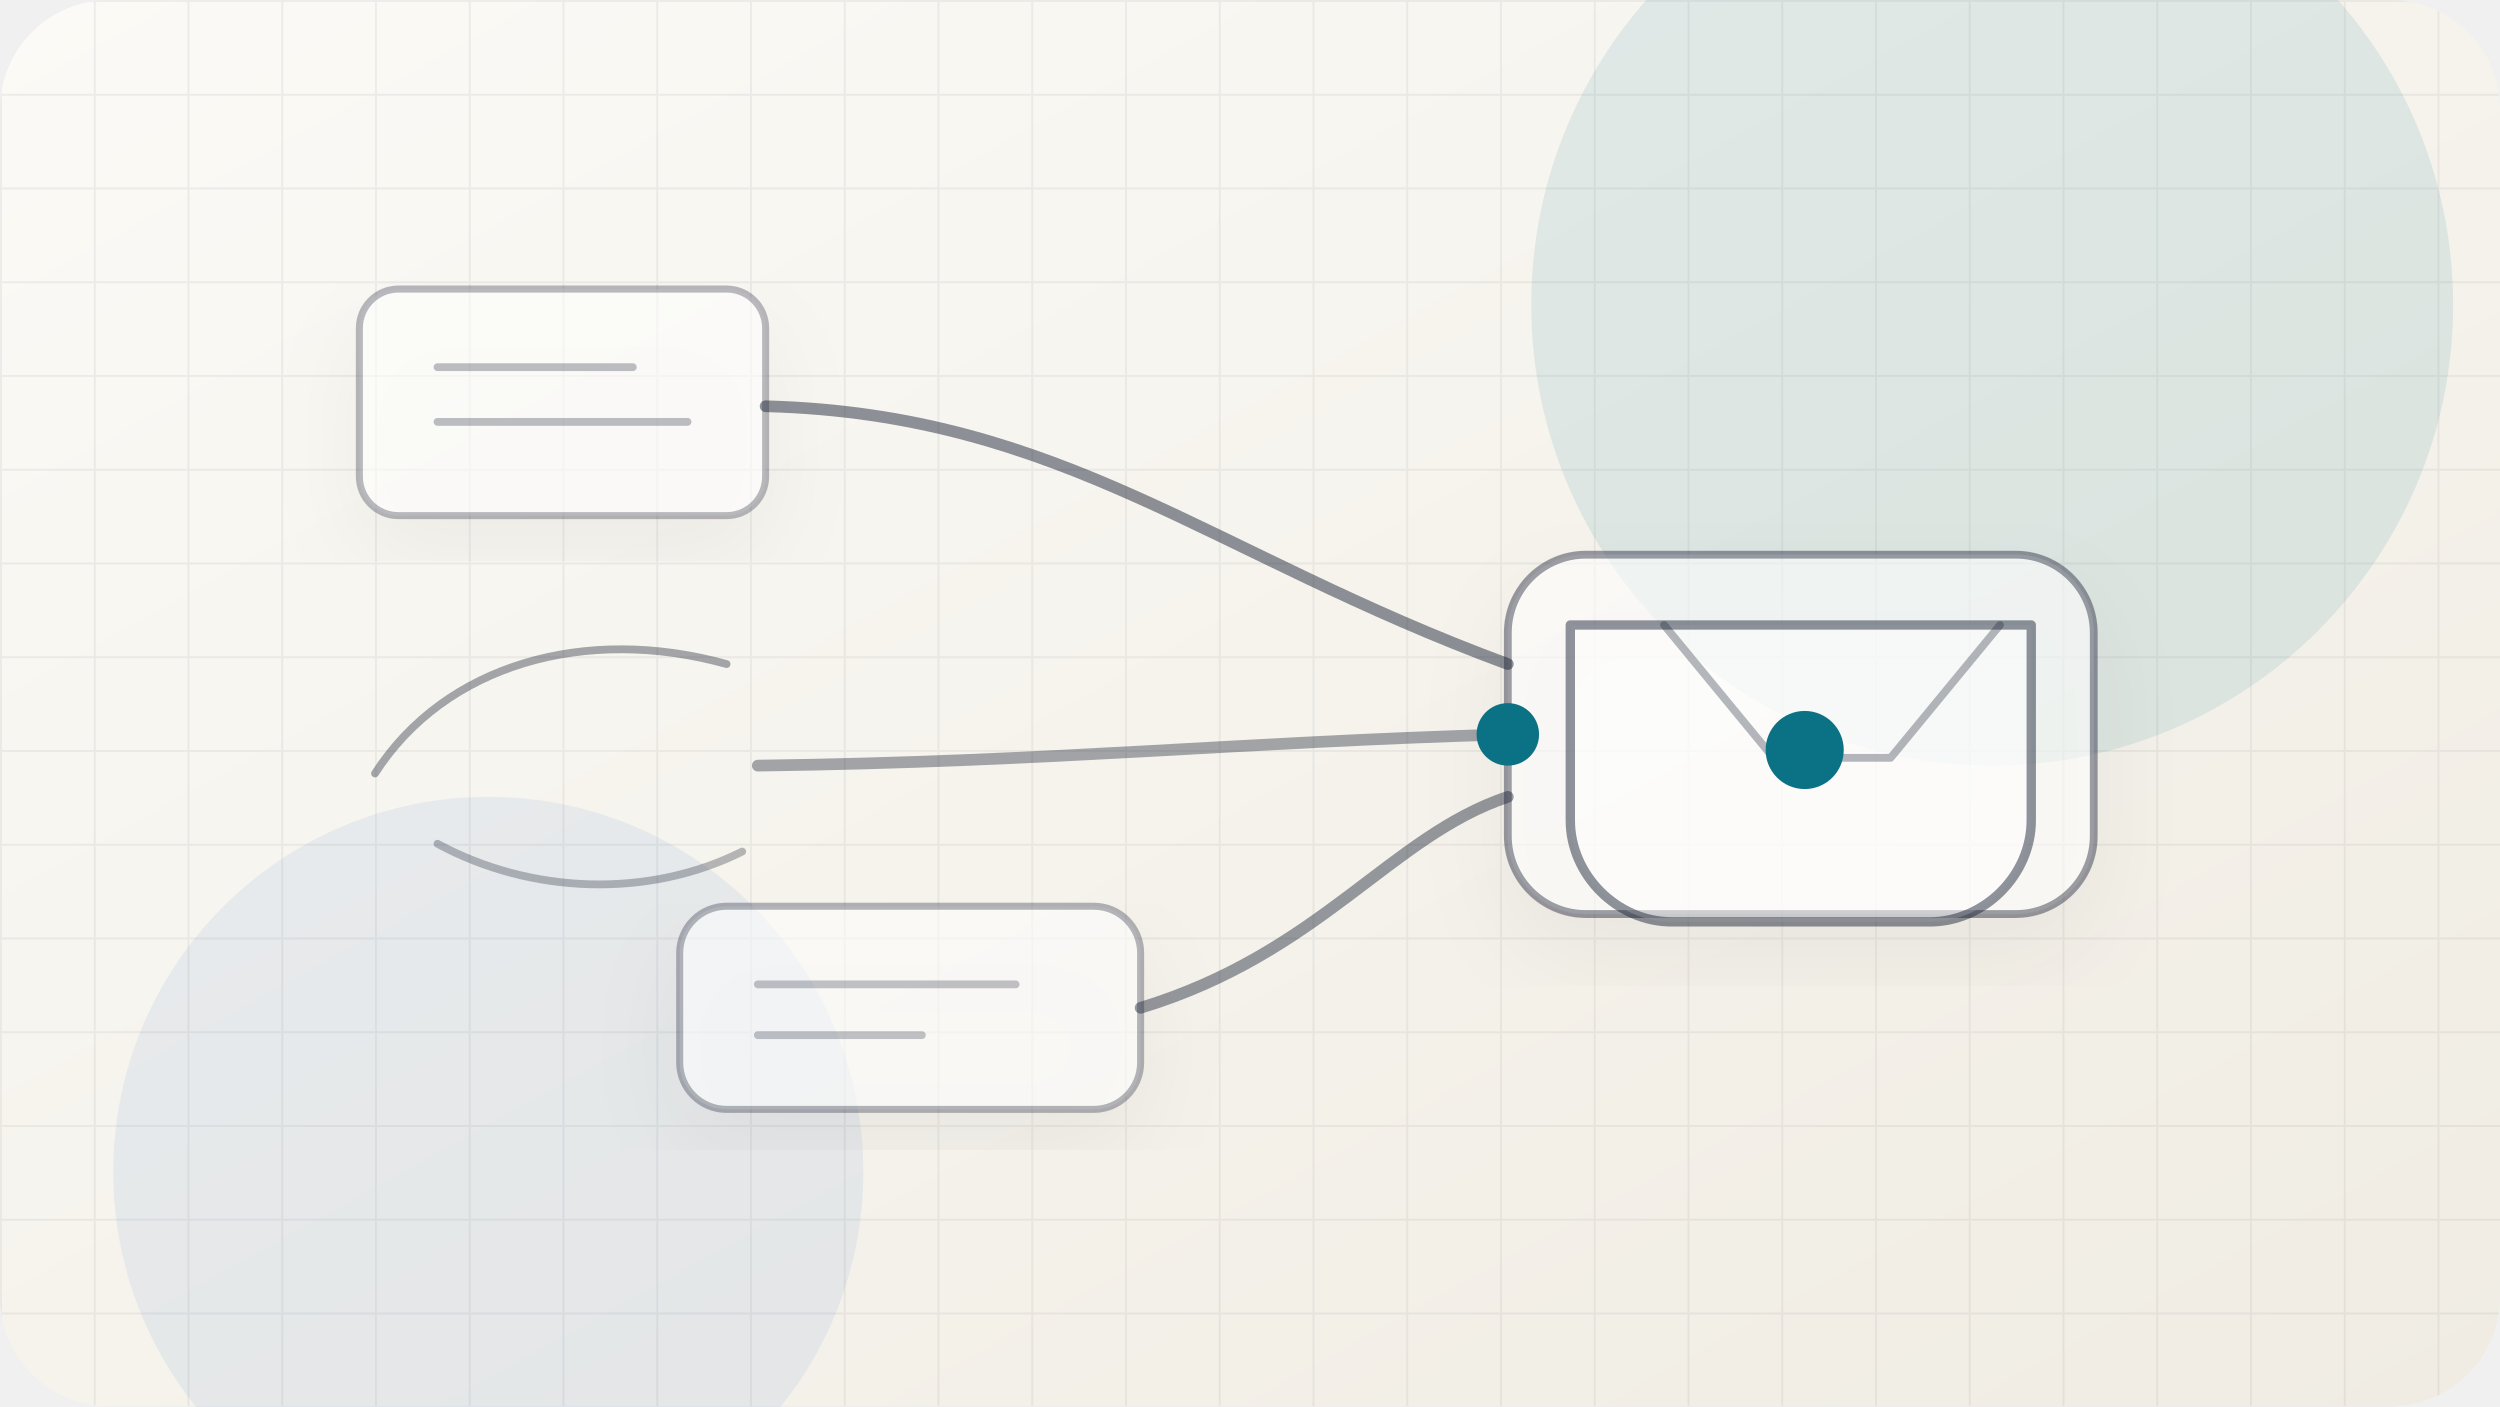
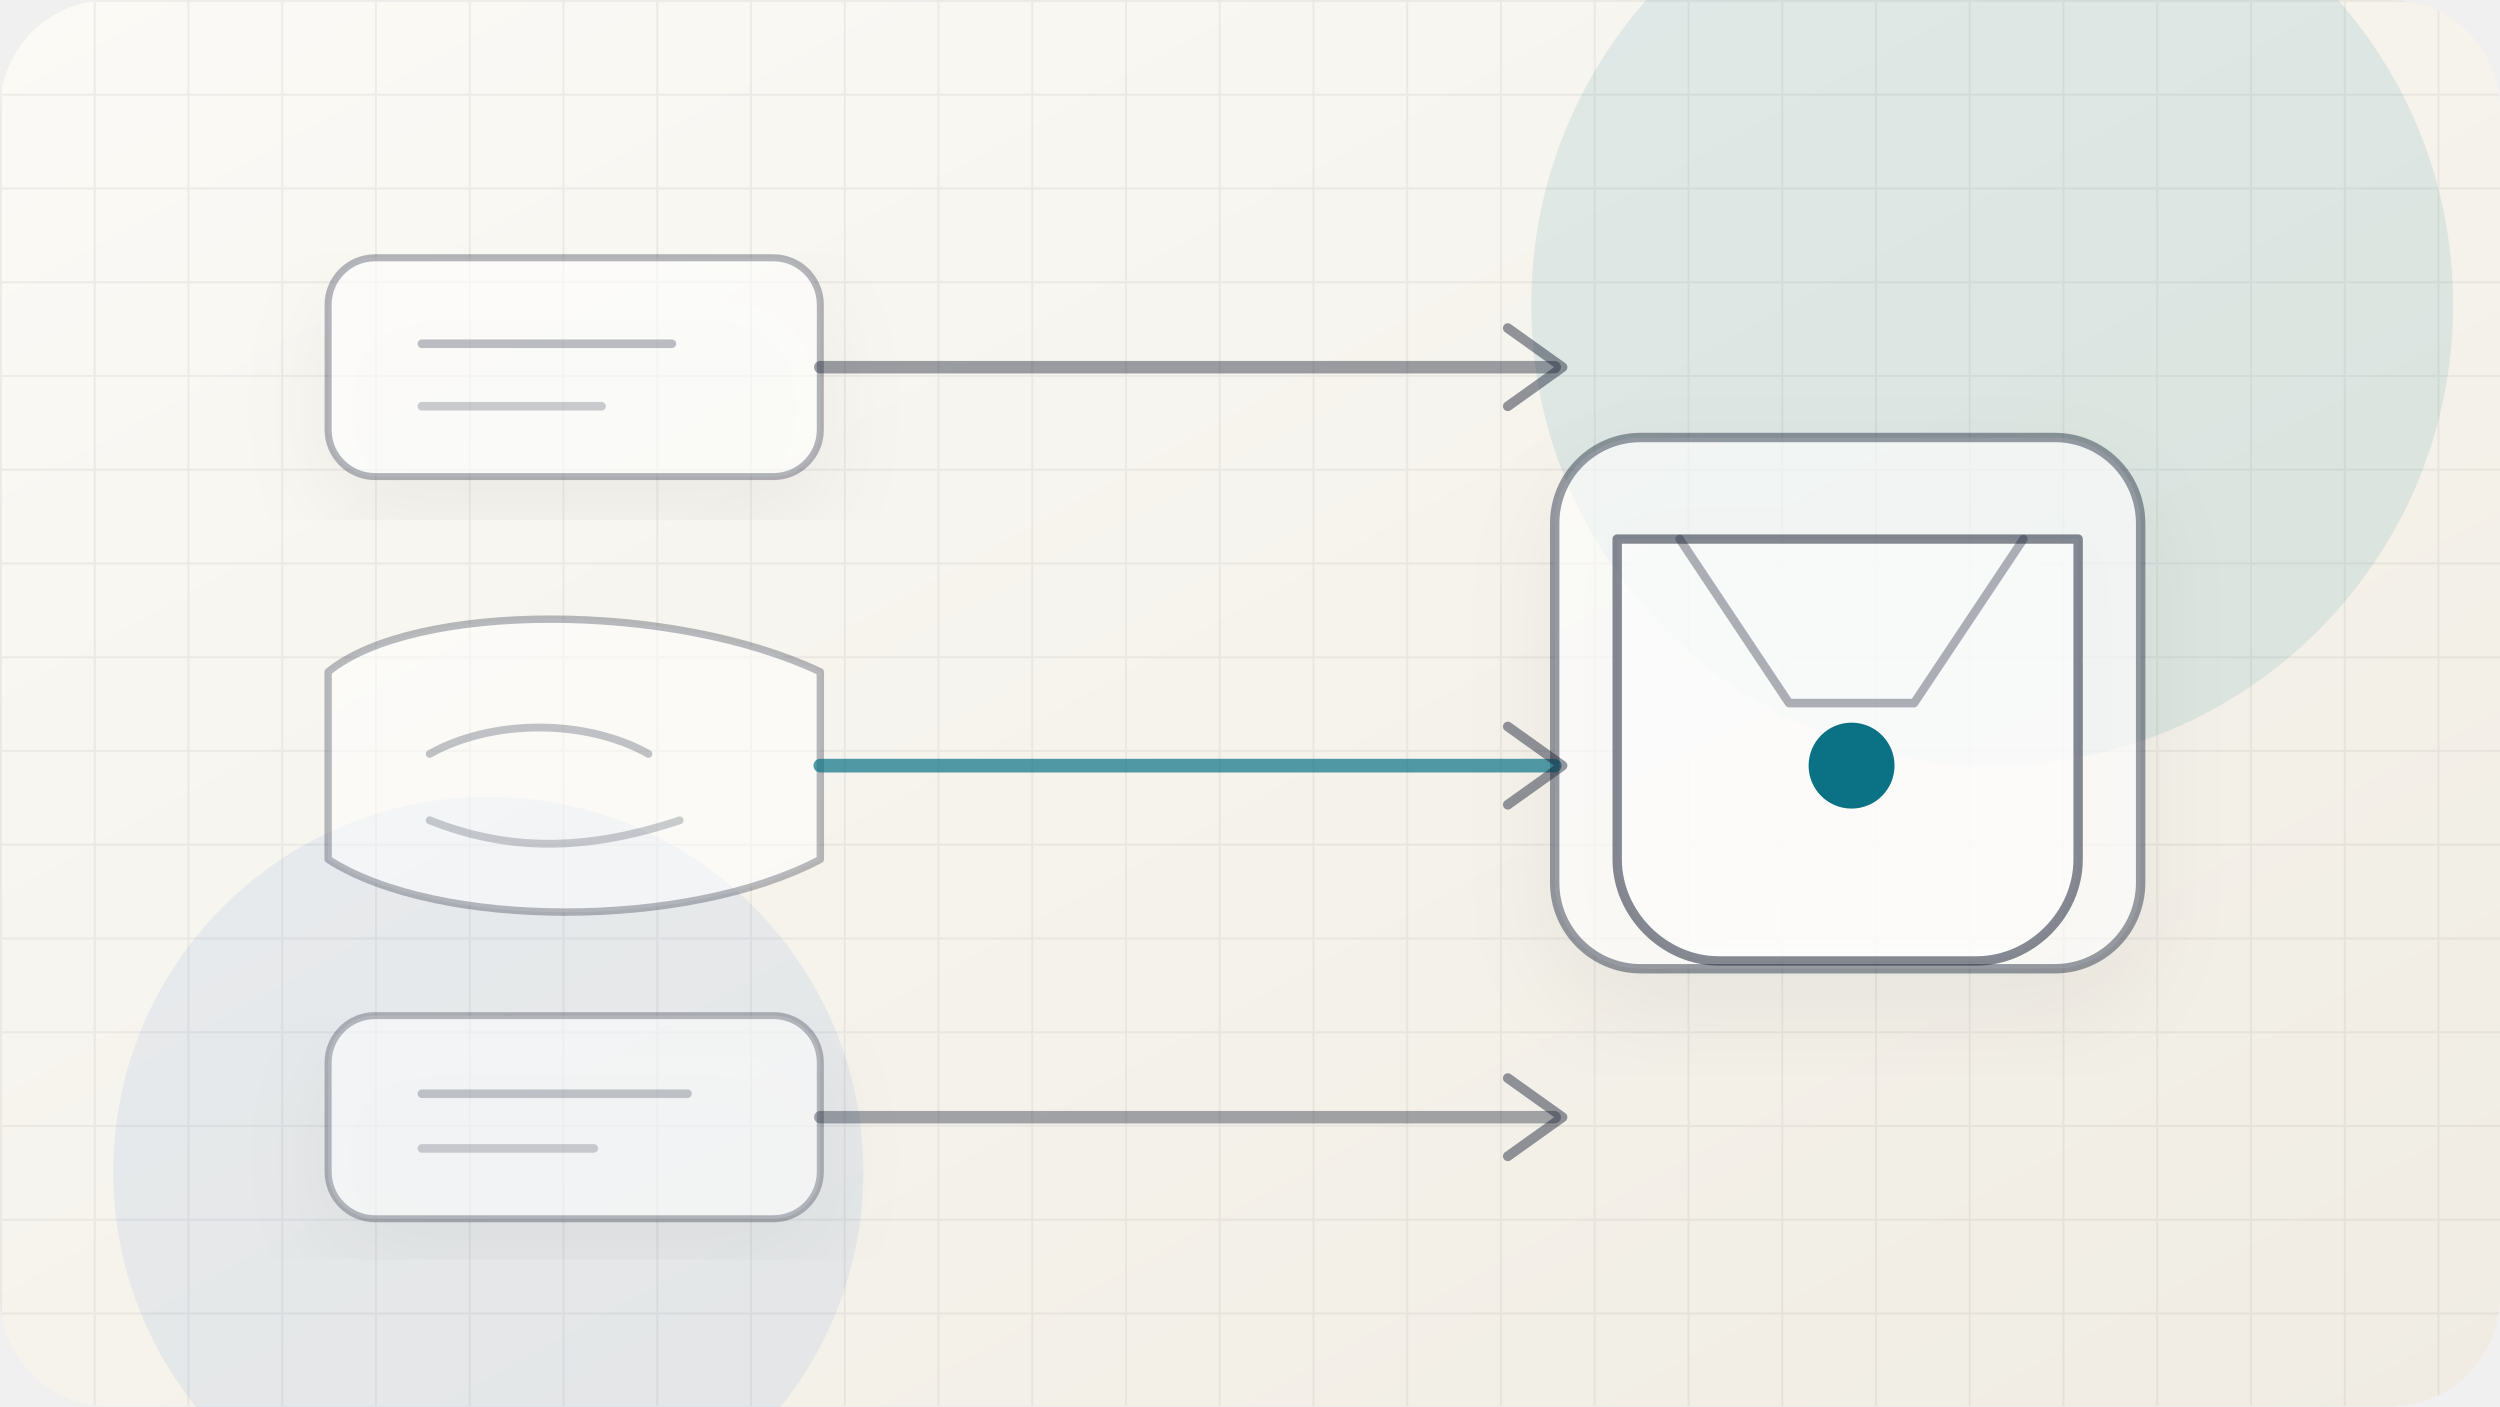
- <svg xmlns="http://www.w3.org/2000/svg" viewBox="0 0 640 360" role="img" aria-label="Capture information into an inbox">
+ <svg xmlns="http://www.w3.org/2000/svg" viewBox="0 0 640 360" role="img" aria-label="Capture three clear sources into one inbox">
  <defs>
    <linearGradient id="bg" x1="0" y1="0" x2="1" y2="1">
      <stop offset="0" stop-color="#fbfaf6" />
      <stop offset="1" stop-color="#f0ece3" />
    </linearGradient>
    <pattern id="grid" width="24" height="24" patternUnits="userSpaceOnUse">
      <path d="M24 0H0V24" fill="none" stroke="#182033" stroke-opacity="0.055" stroke-width="1" />
    </pattern>
    <filter id="softShadow" x="-20%" y="-20%" width="140%" height="140%">
      <feDropShadow dx="0" dy="10" stdDeviation="12" flood-color="#182033" flood-opacity="0.08" />
    </filter>
  </defs>
  <rect width="640" height="360" rx="28" fill="url(#bg)" />
  <rect width="640" height="360" rx="28" fill="url(#grid)" />
  <circle cx="510" cy="78" r="118" fill="#0b7285" opacity="0.105" />
  <circle cx="125" cy="300" r="96" fill="#1659c5" opacity="0.075" />
  <g stroke-linecap="round" stroke-linejoin="round">
-     <rect x="386" y="142" width="150" height="92" rx="20" fill="rgba(255,255,255,.56)" stroke="#182033" stroke-opacity=".42" stroke-width="2" filter="url(#softShadow)" />
-     <path d="M402 160h118v50c0 14-12 26-26 26h-66c-14 0-26-12-26-26z" fill="#ffffff" fill-opacity=".50" stroke="#182033" stroke-opacity=".48" stroke-width="2.4" />
-     <path d="M426 160l28 34h30l28-34" fill="none" stroke="#182033" stroke-opacity=".32" stroke-width="2" />
-     <rect x="92" y="74" width="104" height="58" rx="10" fill="rgba(255,255,255,.56)" stroke="#182033" stroke-opacity=".30" stroke-width="1.8" filter="url(#softShadow)" />
-     <path d="M112 94H162" fill="none" stroke="#182033" stroke-opacity="0.28" stroke-width="2" />
-     <path d="M112 108H176" fill="none" stroke="#182033" stroke-opacity="0.28" stroke-width="2" />
-     <path d="M96 198c18-28 54-38 90-28" fill="none" stroke="#182033" stroke-opacity=".38" stroke-width="2" />
-     <path d="M112 216c24 13 54 14 78 2" fill="none" stroke="#182033" stroke-opacity=".30" stroke-width="2" />
-     <rect x="174" y="232" width="118" height="52" rx="12" fill="rgba(255,255,255,.56)" stroke="#182033" stroke-opacity=".32" stroke-width="1.8" filter="url(#softShadow)" />
-     <path d="M194 252H260" fill="none" stroke="#182033" stroke-opacity="0.26" stroke-width="2" />
-     <path d="M194 265H236" fill="none" stroke="#182033" stroke-opacity="0.26" stroke-width="2" />
-     <path d="M196 104C272 106 310 142 386 170" fill="none" stroke="#182033" stroke-opacity=".48" stroke-width="3" />
-     <path d="M194 196C270 195 316 190 386 188" fill="none" stroke="#182033" stroke-opacity=".38" stroke-width="3" />
-     <path d="M292 258C338 244 356 214 386 204" fill="none" stroke="#182033" stroke-opacity=".44" stroke-width="3" />
-     <circle cx="386" cy="188" r="8" fill="#0b7285" opacity="1" />
-     <circle cx="462" cy="192" r="10" fill="#0b7285" opacity="1" />
+     <rect x="398" y="112" width="150" height="136" rx="22" fill="#fff" fill-opacity=".62" stroke="#182033" stroke-opacity=".44" stroke-width="2.4" filter="url(#softShadow)" />
+     <path d="M414 138h118v82c0 14-12 26-26 26h-66c-14 0-26-12-26-26z" fill="#fff" fill-opacity=".56" stroke="#182033" stroke-opacity=".52" stroke-width="2.4" />
+     <path d="M430 138l28 42h32l28-42" fill="none" stroke="#182033" stroke-opacity=".34" stroke-width="2.2" />
+     <rect x="84" y="66" width="126" height="56" rx="12" fill="#fff" fill-opacity=".60" stroke="#182033" stroke-opacity=".32" stroke-width="1.8" filter="url(#softShadow)" />
+     <path d="M108 88H172" fill="none" stroke="#182033" stroke-opacity=".28" stroke-width="2.2" />
+     <path d="M108 104H154" fill="none" stroke="#182033" stroke-opacity=".22" stroke-width="2.2" />
+     <path d="M84 172c22-18 88-18 126 0v48c-34 18-98 18-126 0z" fill="#fff" fill-opacity=".50" stroke="#182033" stroke-opacity=".30" stroke-width="1.9" />
+     <path d="M110 193C126 184 150 184 166 193" fill="none" stroke="#182033" stroke-opacity=".26" stroke-width="2" />
+     <path d="M110 210C130 218 150 218 174 210" fill="none" stroke="#182033" stroke-opacity=".22" stroke-width="2" />
+     <rect x="84" y="260" width="126" height="52" rx="12" fill="#fff" fill-opacity=".55" stroke="#182033" stroke-opacity=".30" stroke-width="1.8" filter="url(#softShadow)" />
+     <path d="M108 280H176" fill="none" stroke="#182033" stroke-opacity=".24" stroke-width="2.2" />
+     <path d="M108 294H152" fill="none" stroke="#182033" stroke-opacity=".20" stroke-width="2.2" />
+     <path d="M210 94H398" fill="none" stroke="#182033" stroke-opacity=".42" stroke-width="3.2" />
+     <path d="M210 196H398" fill="none" stroke="#0b7285" stroke-opacity=".70" stroke-width="3.5" />
+     <path d="M210 286H398" fill="none" stroke="#182033" stroke-opacity=".38" stroke-width="3.2" />
+     <path d="M386 84l14 10-14 10M386 186l14 10-14 10M386 276l14 10-14 10" fill="none" stroke="#182033" stroke-opacity=".46" stroke-width="2.5" />
+     <circle cx="474" cy="196" r="11" fill="#0b7285" opacity="1" />
  </g>
</svg>
